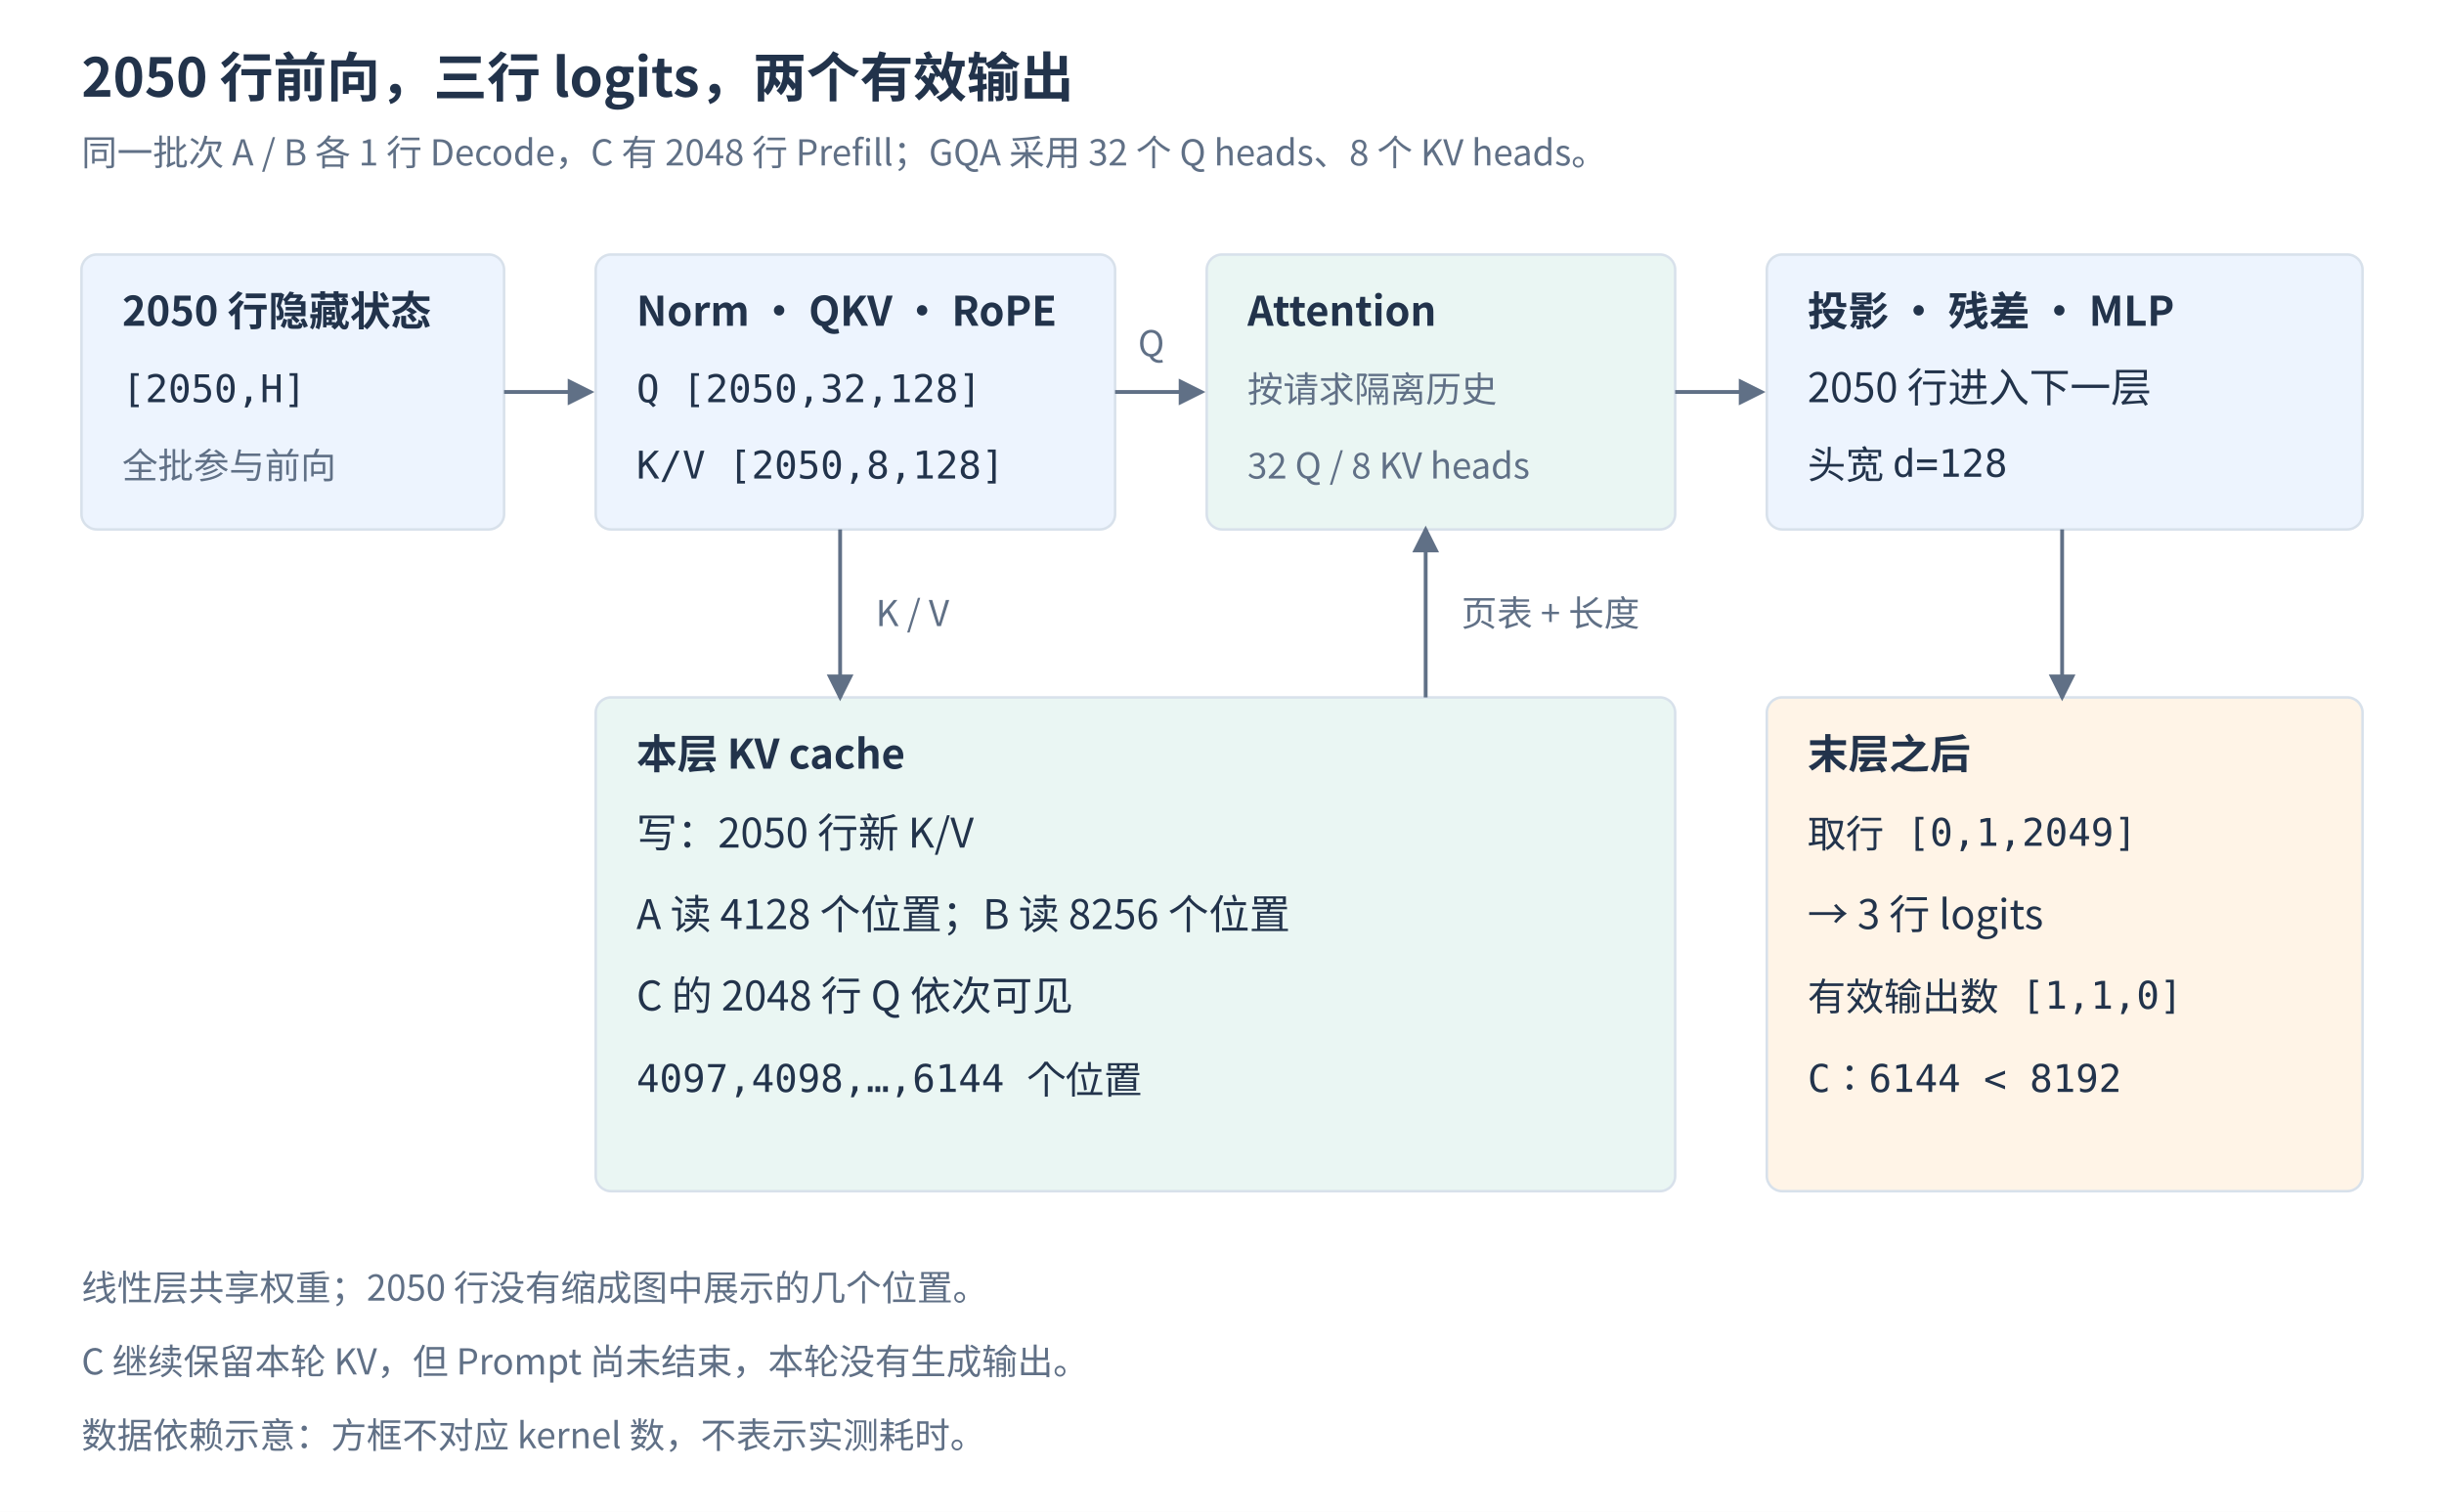
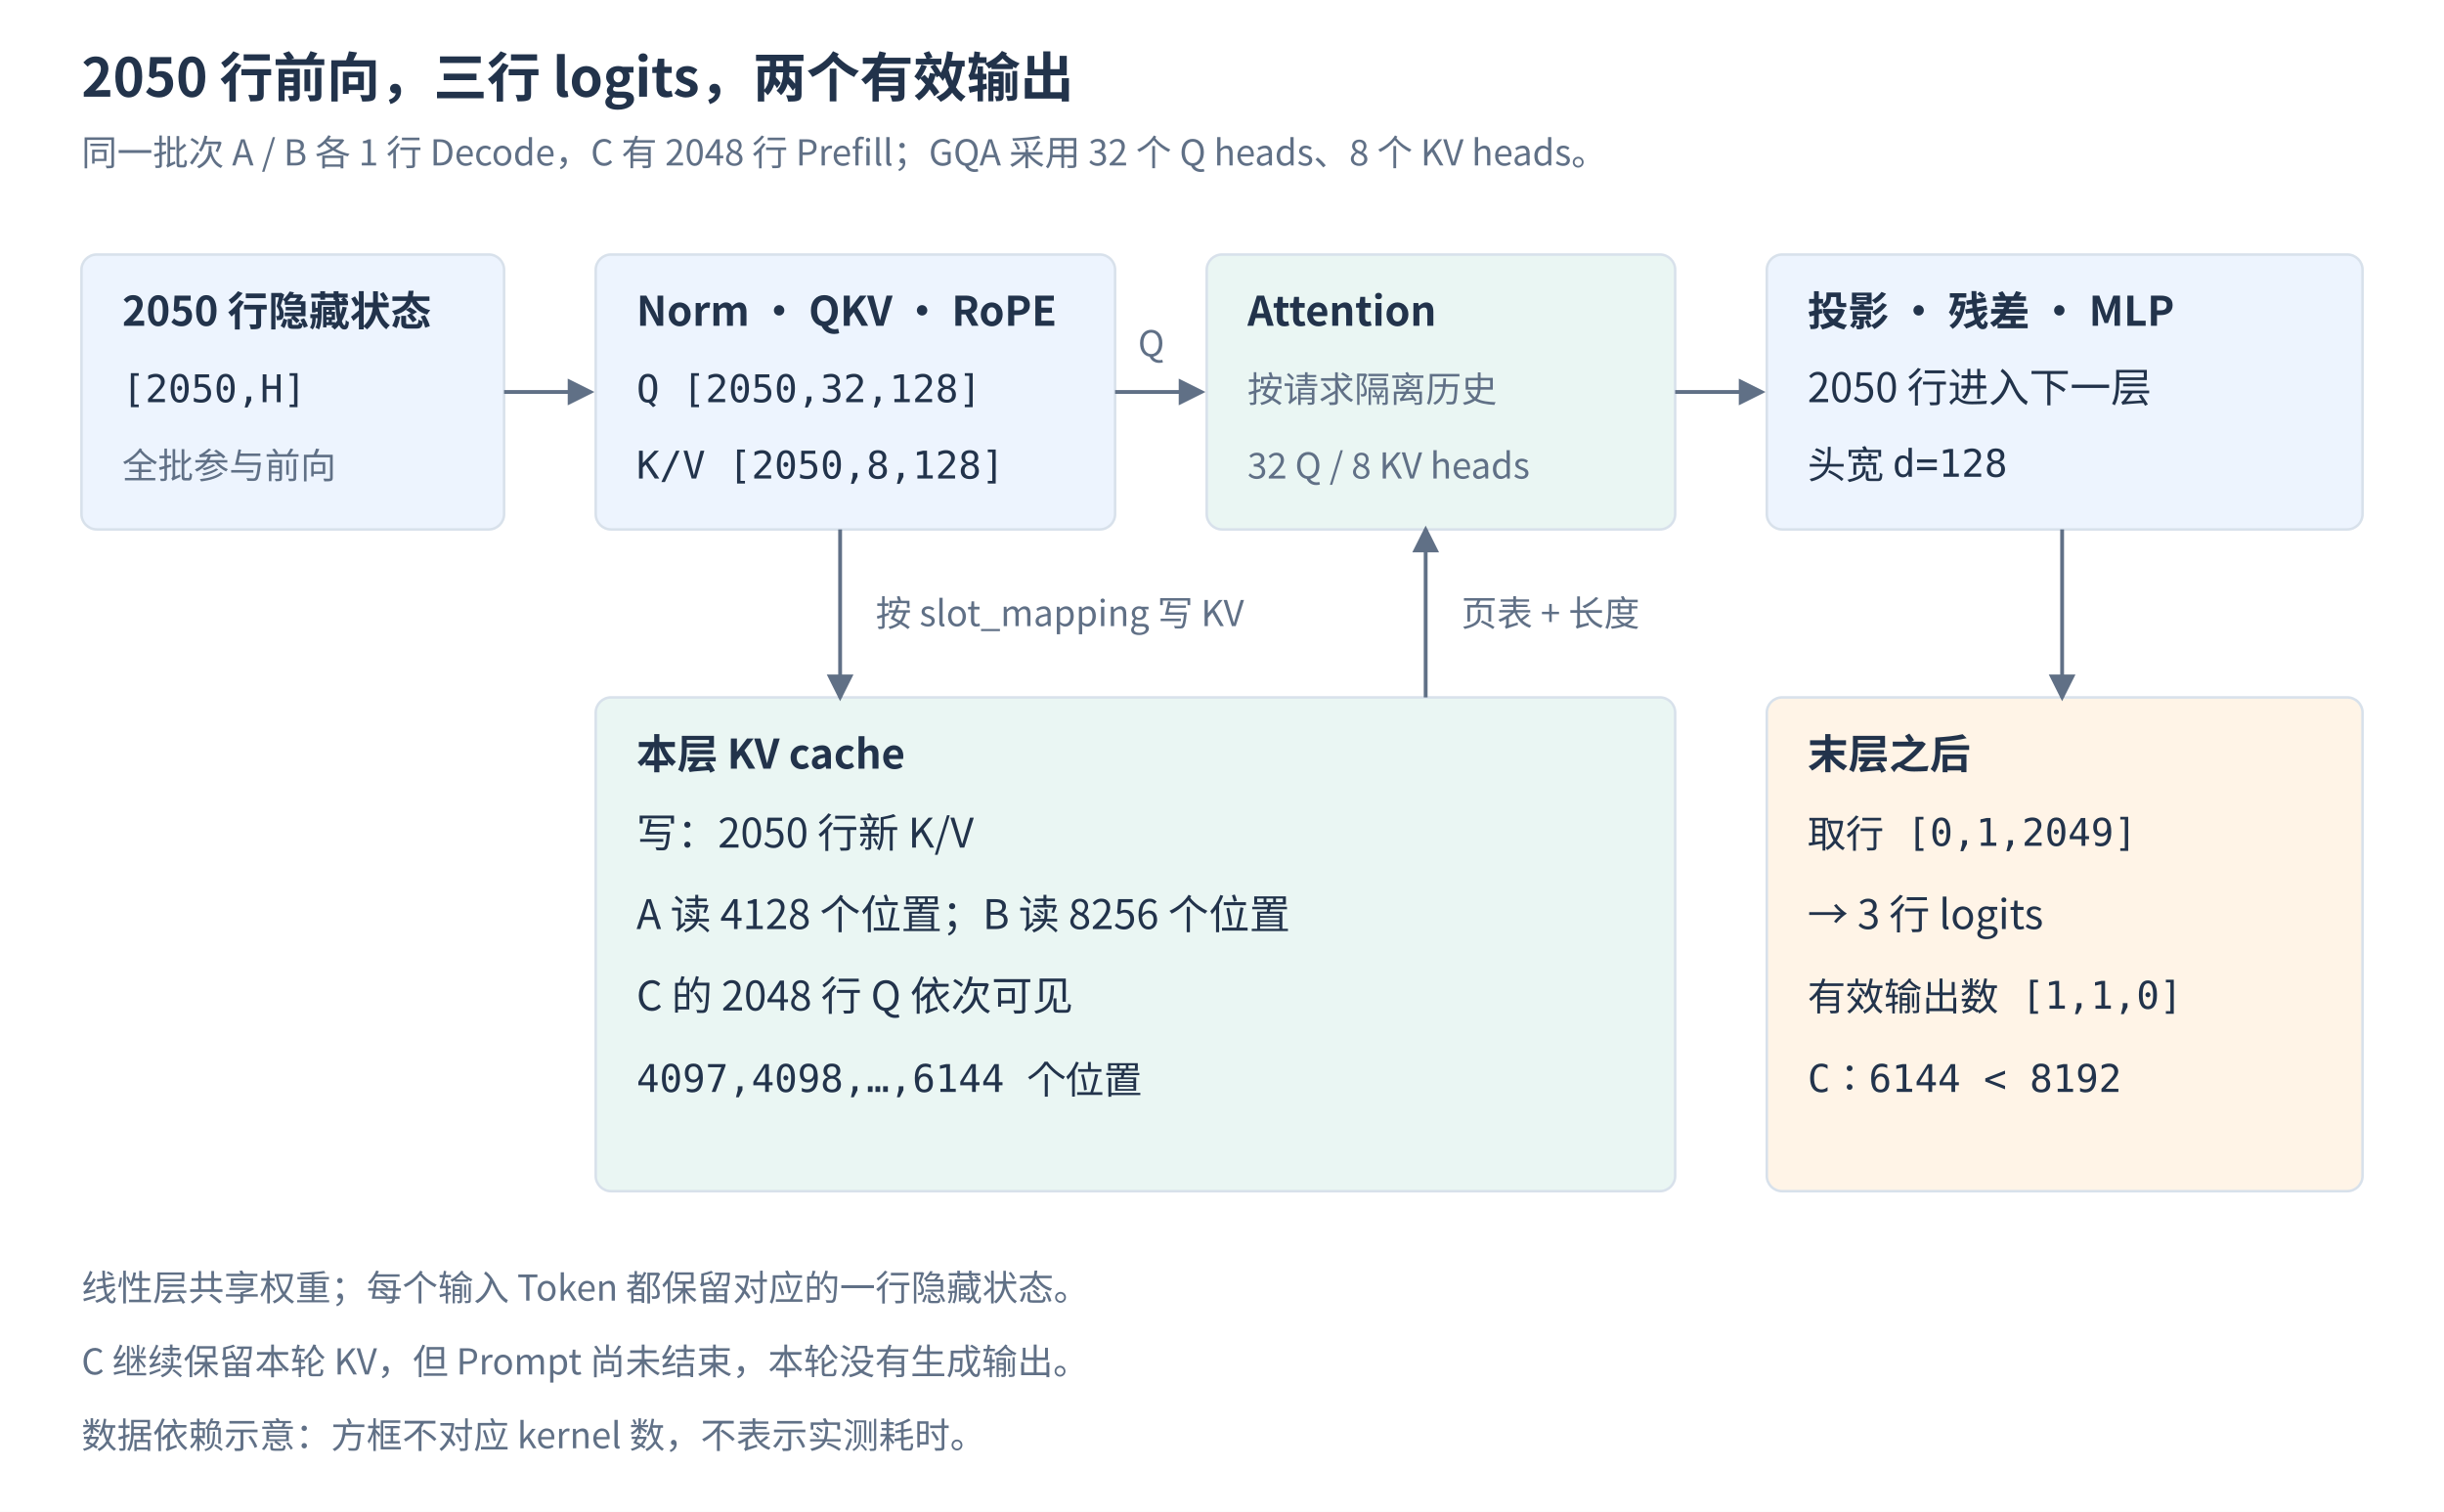
<svg xmlns="http://www.w3.org/2000/svg" width="960" height="594" viewBox="0 0 960 594" role="img" aria-labelledby="title desc">
  <defs>
    <marker id="arrow" markerWidth="7" markerHeight="7" refX="6" refY="3.5" orient="auto">
      <path d="M0 0 L7 3.5 L0 7" fill="#607086" />
    </marker>
    <style>text{font-family:"PingFang SC","Microsoft YaHei","Noto Sans CJK SC",sans-serif;fill:#22334b}.title{font-size:21px;font-weight:600}.head{font-size:16px;font-weight:600}.body{font-size:16px}.small{font-size:14px;fill:#607086}.mono{font-family:ui-monospace,"SFMono-Regular",Consolas,"PingFang SC",monospace;font-size:15px}</style>
  </defs>
  <rect width="960" height="594" fill="#fff" />
  <text x="32" y="38" class="title">2050 行前向，三行 logits，两个有效输出</text>
  <text x="32" y="65" class="small">同一批次 A / B 各 1 行 Decode，C 有 2048 行 Prefill；GQA 采用 32 个 Q heads、8 个 KV heads。</text>
  <rect x="32" y="100" width="166" height="108" rx="6" fill="#edf4fe" stroke="#d8e1eb" />
  <text x="48" y="128" class="head">2050 行隐藏状态</text>
  <text x="48" y="158" class="mono">[2050,H]</text>
  <text x="48" y="188" class="small">全批参与前向</text>
  <path d="M198 154 H232" fill="none" stroke="#607086" stroke-width="1.5" marker-end="url(#arrow)" />
  <rect x="234" y="100" width="204" height="108" rx="6" fill="#edf4fe" stroke="#d8e1eb" />
  <text x="250" y="128" class="head">Norm · QKV · RoPE</text>
  <text x="250" y="158" class="mono">Q [2050,32,128]</text>
  <text x="250" y="188" class="mono">K/V [2050,8,128]</text>
  <path d="M438 154 H472" fill="none" stroke="#607086" stroke-width="1.5" marker-end="url(#arrow)" />
  <text x="447" y="140" class="small">Q</text>
  <rect x="474" y="100" width="184" height="108" rx="6" fill="#eaf6f3" stroke="#d8e1eb" />
  <text x="490" y="128" class="head">Attention</text>
  <text x="490" y="158" class="small">按请求隔离历史</text>
  <text x="490" y="188" class="small">32 Q / 8 KV heads</text>
  <path d="M658 154 H692" fill="none" stroke="#607086" stroke-width="1.5" marker-end="url(#arrow)" />
  <rect x="694" y="100" width="234" height="108" rx="6" fill="#edf4fe" stroke="#d8e1eb" />
  <text x="710" y="128" class="head">投影 · 残差 · MLP</text>
  <text x="710" y="158" class="body">2050 行进入下一层</text>
  <text x="710" y="188" class="mono">头宽 d=128</text>
  <rect x="234" y="274" width="424" height="194" rx="6" fill="#eaf6f3" stroke="#d8e1eb" />
  <text x="250" y="302" class="head">本层 KV cache</text>
  <text x="250" y="333" class="body">写：2050 行新 K/V</text>
  <text x="250" y="365" class="body">A 读 4128 个位置；B 读 8256 个位置</text>
  <text x="250" y="397" class="body">C 的 2048 行 Q 依次可见</text>
  <text x="250" y="429" class="mono">4097,4098,…,6144 个位置</text>
  <path d="M330 208 V274" fill="none" stroke="#607086" stroke-width="1.5" marker-end="url(#arrow)" />
-   <text x="344" y="246" class="small">K / V</text>
+   <text x="344" y="246" class="small">按 slot_mapping 写 KV</text>
  <path d="M560 274 V208" fill="none" stroke="#607086" stroke-width="1.5" marker-end="url(#arrow)" />
  <text x="574" y="246" class="small">页表 + 长度</text>
  <rect x="694" y="274" width="234" height="194" rx="6" fill="#fff4e7" stroke="#d8e1eb" />
  <text x="710" y="302" class="head">末层之后</text>
  <text x="710" y="333" class="mono">取行 [0,1,2049]</text>
  <text x="710" y="365" class="body">→ 3 行 logits</text>
  <text x="710" y="397" class="mono">有效输出数 [1,1,0]</text>
  <text x="710" y="429" class="mono">C：6144 &lt; 8192</text>
  <path d="M810 208 V274" fill="none" stroke="#607086" stroke-width="1.5" marker-end="url(#arrow)" />
-   <text x="32" y="511" class="small">线性层共享权重；2050 行没有缩成图中展示的几个位置。</text>
+   <text x="32" y="511" class="small">线性层共享权重；每个输入 Token 都保留对应的一行隐藏状态。</text>
  <text x="32" y="540" class="small">C 继续保留本轮 KV，但 Prompt 尚未结束，本轮没有生成输出。</text>
  <text x="32" y="569" class="small">数据依赖示意：方框不对应 kernel 数，不表示实测耗时。</text>
</svg>
